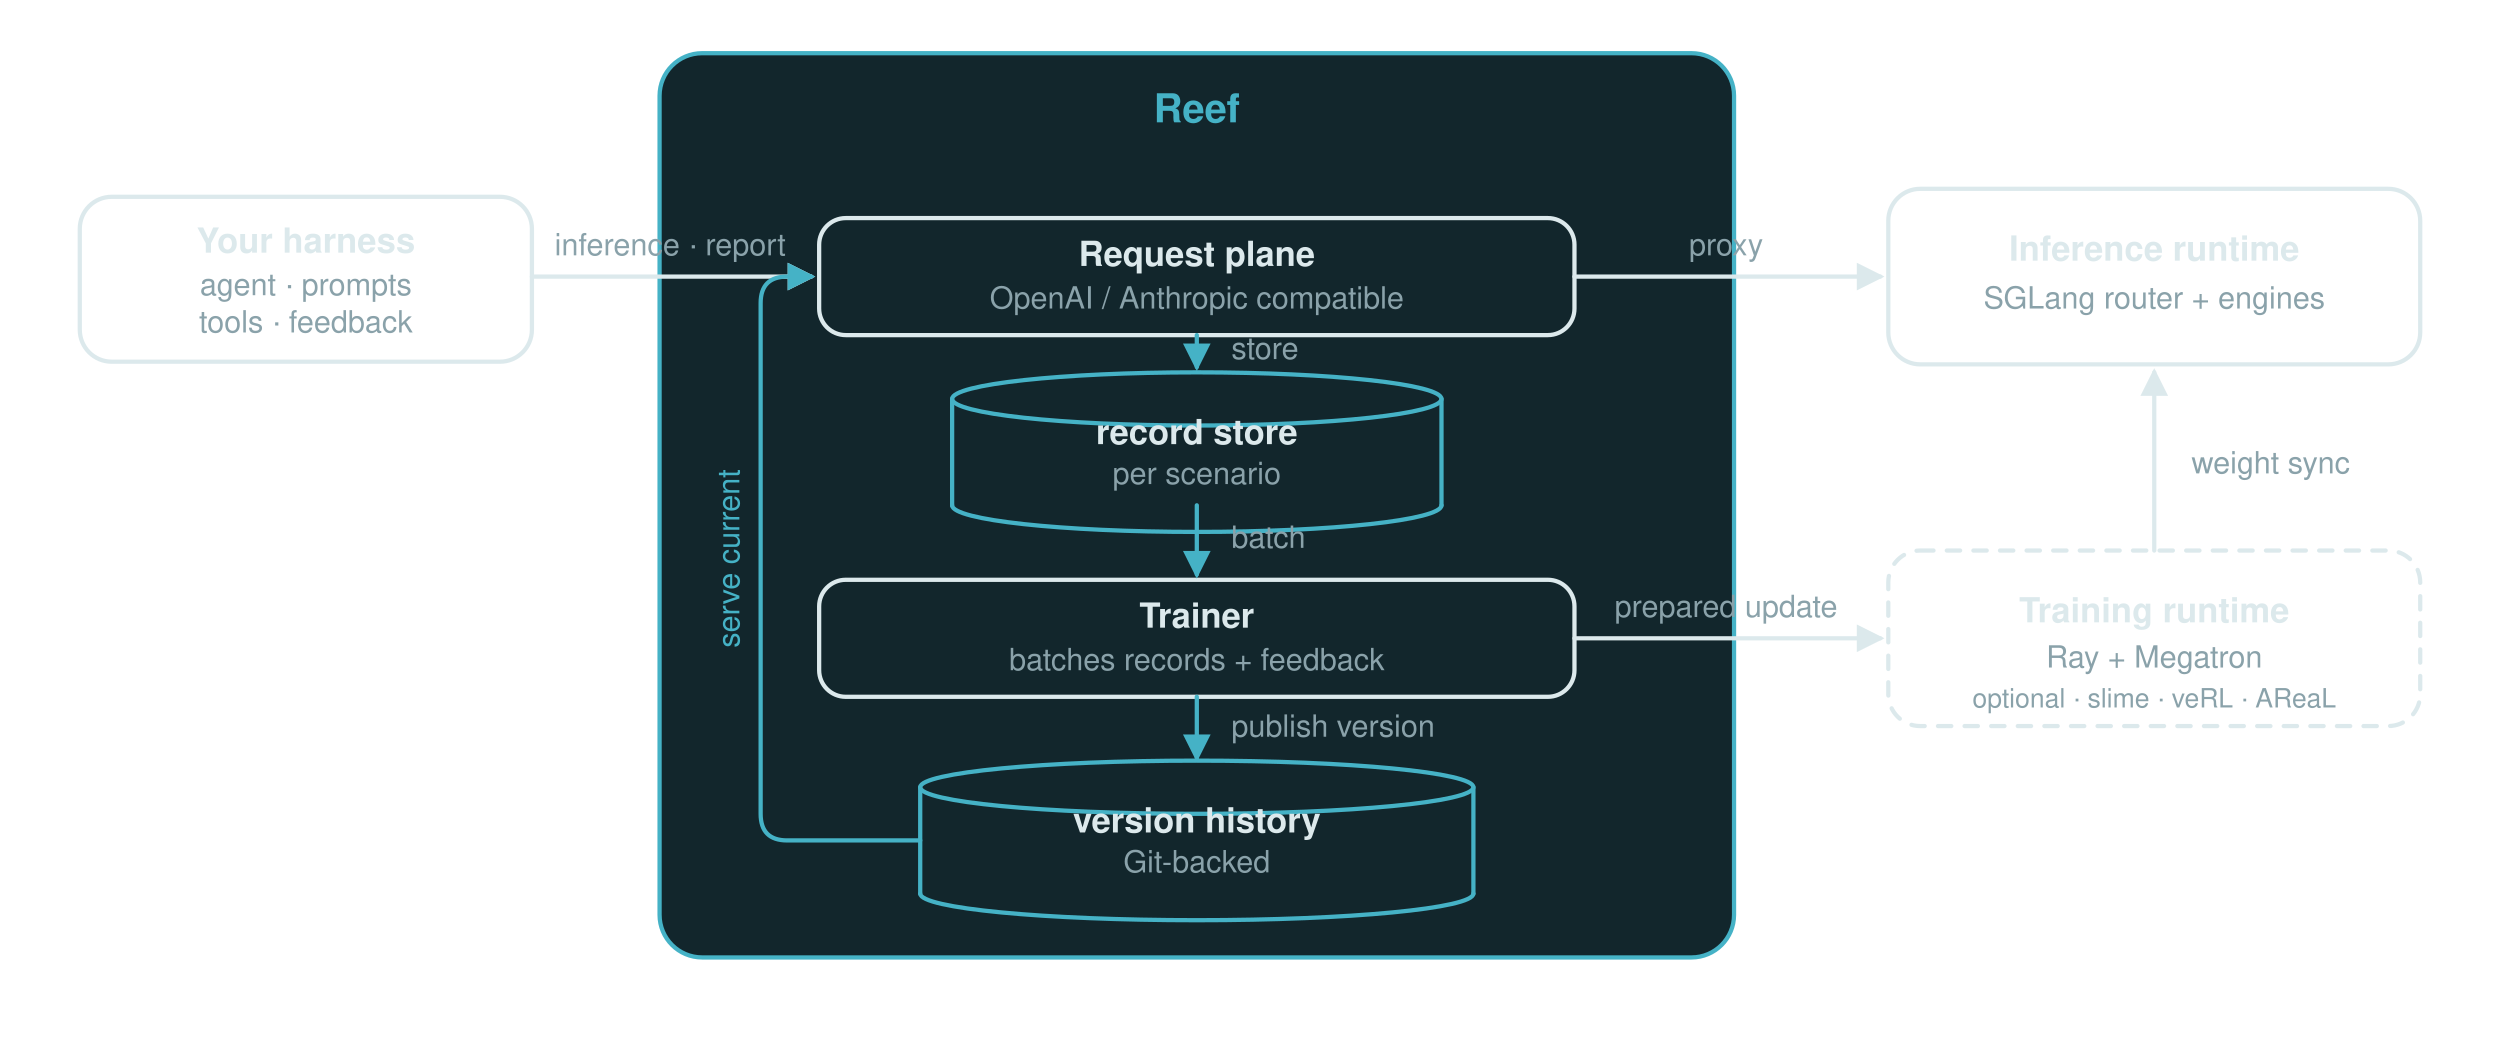
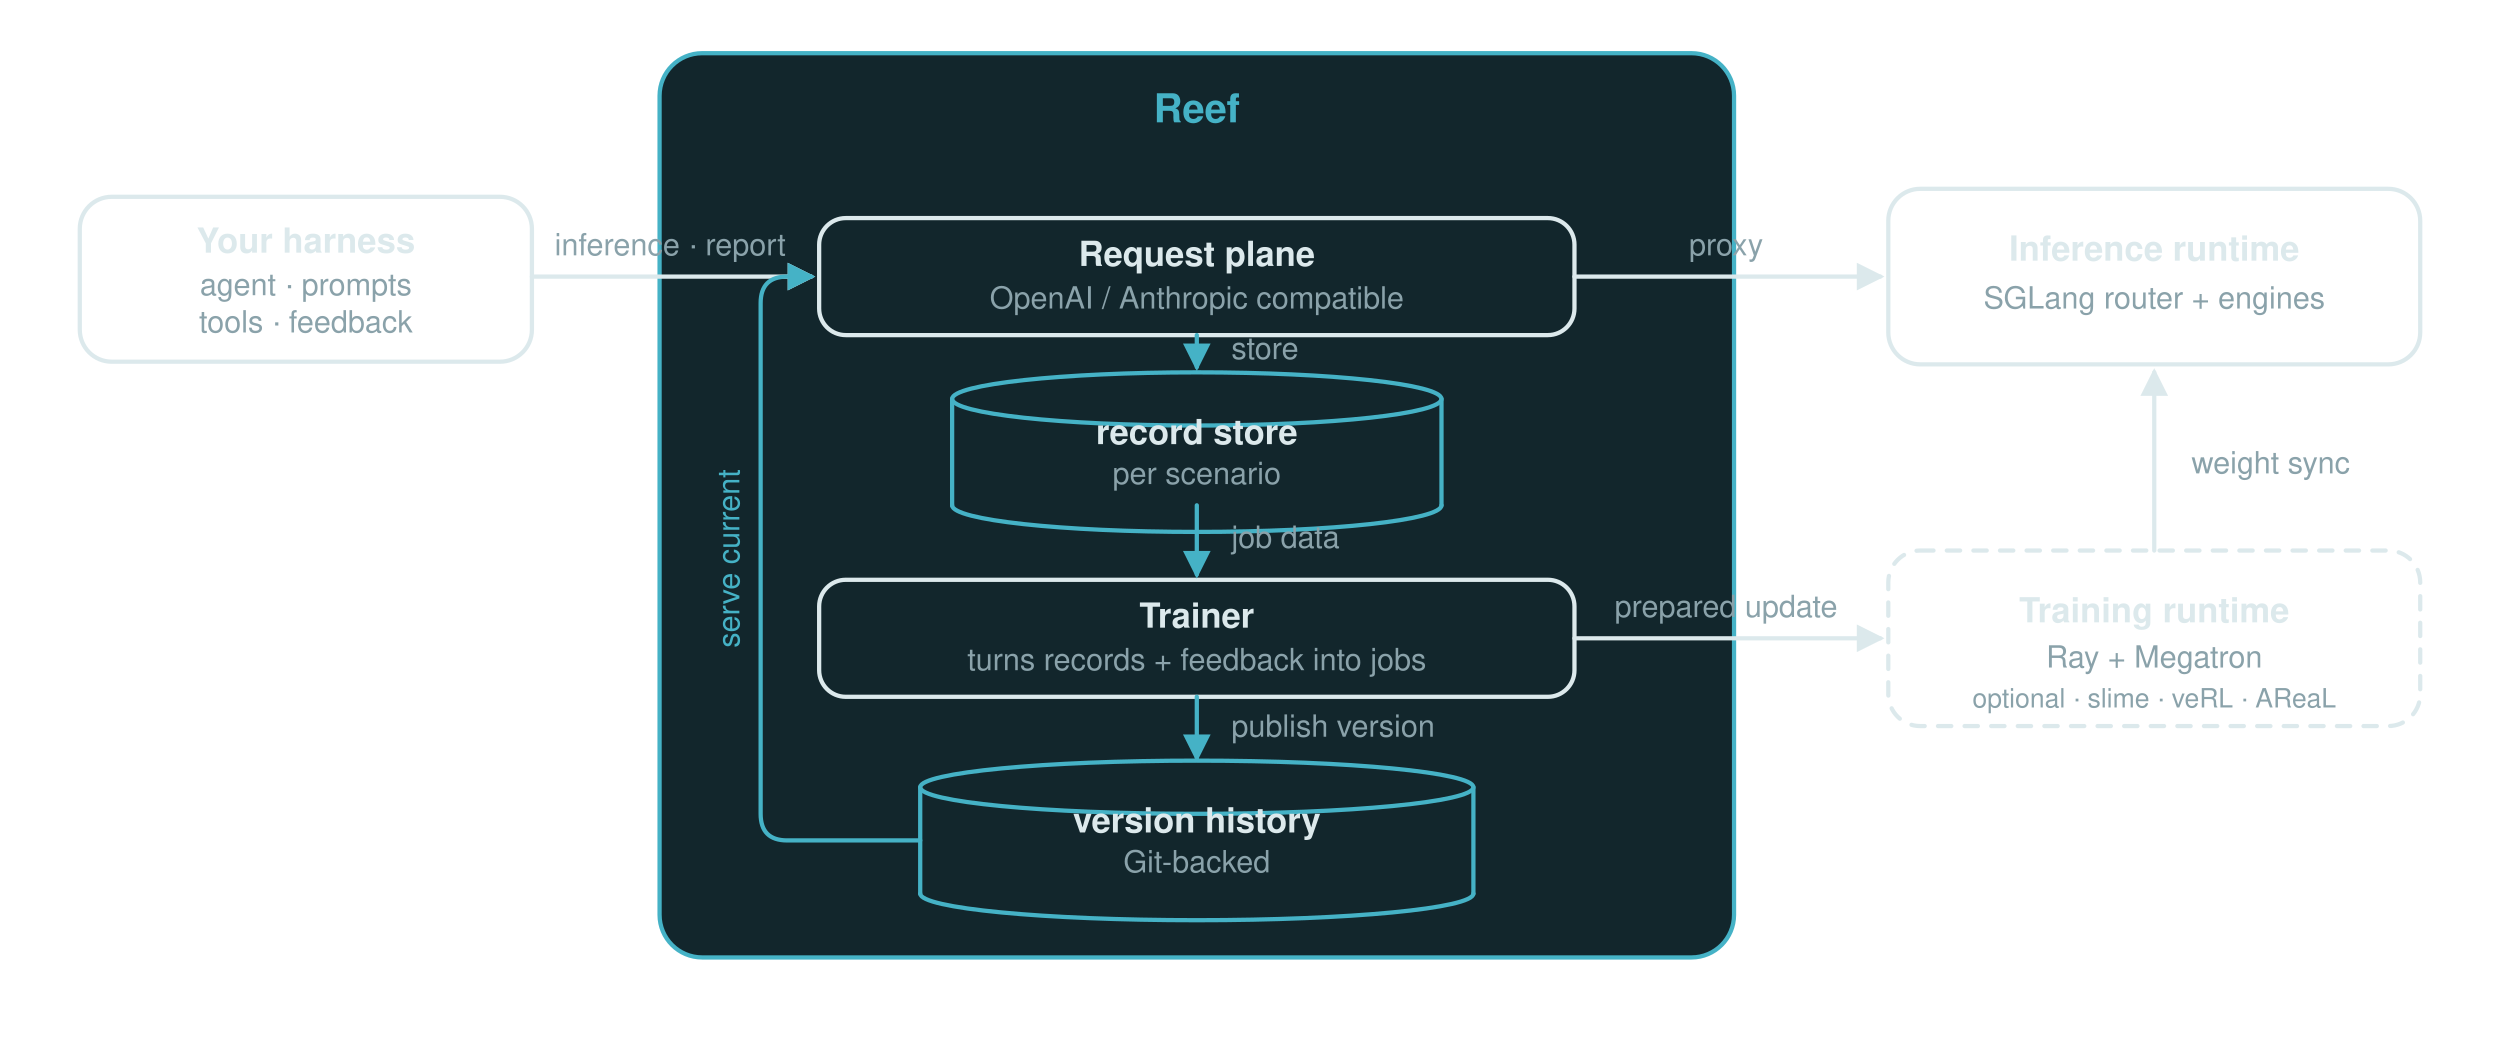
<svg xmlns="http://www.w3.org/2000/svg" viewBox="0 0 940 400" font-family="-apple-system, 'Segoe UI', Helvetica, Arial, sans-serif">
  <style>
    text { font-family: -apple-system, 'Segoe UI', Helvetica, Arial, sans-serif; fill: #DCE9EC; }
    .m { fill: #8AA2AA; } .a { fill: #45B2C6; }
    .ttl { font-size: 15px; font-weight: 600; } .lab { font-size: 13px; font-weight: 600; }
    .body { font-size: 11.5px; } .sm { font-size: 11.5px; } .tag { font-size: 10px; }
    .draw { stroke: #DCE9EC; stroke-width: 1.6; fill: none; stroke-linecap: round; stroke-linejoin: round; }
    .draw-a { stroke: #45B2C6; stroke-width: 1.6; fill: none; stroke-linecap: round; stroke-linejoin: round; }
    .draw-d { stroke: #DCE9EC; stroke-width: 1.6; fill: none; stroke-linecap: round; stroke-linejoin: round; stroke-dasharray: 5 5; }
    .fill-soft { fill: #12262C; }
  </style>
  <defs>
    <marker id="x-ink" viewBox="0 0 10 10" refX="8.5" refY="5" markerWidth="6.5" markerHeight="6.5" orient="auto">
      <path d="M0 0 L10 5 L0 10 z" fill="#DCE9EC" />
    </marker>
    <marker id="x-acc" viewBox="0 0 10 10" refX="8.5" refY="5" markerWidth="6.5" markerHeight="6.5" orient="auto">
      <path d="M0 0 L10 5 L0 10 z" fill="#45B2C6" />
    </marker>
  </defs>
  <rect x="248" y="20" width="404" height="340" rx="16" class="draw-a fill-soft" />
  <text x="450" y="46" text-anchor="middle" class="ttl a">Reef</text>
  <rect x="308" y="82" width="284" height="44" rx="10" class="draw" />
  <text x="450" y="100" text-anchor="middle" class="lab">Request plane</text>
  <text x="450" y="116" text-anchor="middle" class="body m">OpenAI / Anthropic compatible</text>
  <path d="M 358,150 L 358,190 A 92,10 0 0 0 542,190 L 542,150 Z" class="fill-soft" />
  <ellipse cx="450" cy="150" rx="92" ry="10" class="fill-soft draw-a" />
  <line x1="358" y1="150" x2="358" y2="190" class="draw-a" />
  <line x1="542" y1="150" x2="542" y2="190" class="draw-a" />
  <path d="M 358,190 A 92,10 0 0 0 542,190" class="draw-a" />
  <text x="450" y="167" text-anchor="middle" class="lab">record store</text>
  <text x="450" y="182" text-anchor="middle" class="sm m">per scenario</text>
  <rect x="308" y="218" width="284" height="44" rx="10" class="draw" />
  <text x="450" y="236" text-anchor="middle" class="lab">Trainer</text>
-   <text x="450" y="252" text-anchor="middle" class="body m">batches records + feedback</text>
+   <text x="450" y="252" text-anchor="middle" class="body m">turns records + feedback into jobs</text>
  <path d="M 346,296 L 346,336 A 104,10 0 0 0 554,336 L 554,296 Z" class="fill-soft" />
  <ellipse cx="450" cy="296" rx="104" ry="10" class="fill-soft draw-a" />
  <line x1="346" y1="296" x2="346" y2="336" class="draw-a" />
  <line x1="554" y1="296" x2="554" y2="336" class="draw-a" />
  <path d="M 346,336 A 104,10 0 0 0 554,336" class="draw-a" />
  <text x="450" y="313" text-anchor="middle" class="lab">version history</text>
  <text x="450" y="328" text-anchor="middle" class="sm m">Git-backed</text>
  <rect x="30" y="74" width="170" height="62" rx="12" class="draw" />
  <text x="115" y="95" text-anchor="middle" class="lab">Your harness</text>
  <text x="115" y="111" text-anchor="middle" class="body m">agent · prompts</text>
  <text x="115" y="125" text-anchor="middle" class="body m">tools · feedback</text>
  <rect x="710" y="71" width="200" height="66" rx="12" class="draw" />
  <text x="810" y="98" text-anchor="middle" class="lab">Inference runtime</text>
  <text x="810" y="116" text-anchor="middle" class="body m">SGLang router + engines</text>
  <rect x="710" y="207" width="200" height="66" rx="12" class="draw-d" />
  <text x="810" y="234" text-anchor="middle" class="lab">Training runtime</text>
  <text x="810" y="251" text-anchor="middle" class="body m">Ray + Megatron</text>
  <text x="810" y="266" text-anchor="middle" class="tag m">optional · slime · veRL · AReaL</text>
  <path d="M 200,104 L 305,104" class="draw" marker-end="url(#x-ink)" />
  <text x="252" y="96" text-anchor="middle" class="sm m">inference · report</text>
  <path d="M 450,126 L 450,138" class="draw-a" marker-end="url(#x-acc)" />
  <text x="463" y="135" class="sm m">store</text>
  <path d="M 592,104 L 707,104" class="draw" marker-end="url(#x-ink)" />
  <text x="649" y="96" text-anchor="middle" class="sm m">proxy</text>
  <path d="M 450,190 L 450,216" class="draw-a" marker-end="url(#x-acc)" />
-   <text x="463" y="206" class="sm m">batch</text>
+   <text x="463" y="206" class="sm m">job data</text>
  <path d="M 592,240 L 707,240" class="draw" marker-end="url(#x-ink)" />
  <text x="649" y="232" text-anchor="middle" class="sm m">prepared update</text>
  <path d="M 810,207 L 810,140" class="draw" marker-end="url(#x-ink)" />
  <text x="824" y="178" class="sm m">weight sync</text>
  <path d="M 450,262 L 450,285" class="draw-a" marker-end="url(#x-acc)" />
  <text x="463" y="277" class="sm m">publish version</text>
  <path d="M 346,316 L 296,316 Q 286,316 286,306 L 286,114 Q 286,104 296,104 L 305,104" class="draw-a" marker-end="url(#x-acc)" />
  <text x="278" y="210" text-anchor="middle" transform="rotate(-90, 278, 210)" class="sm a">serve current</text>
</svg>
